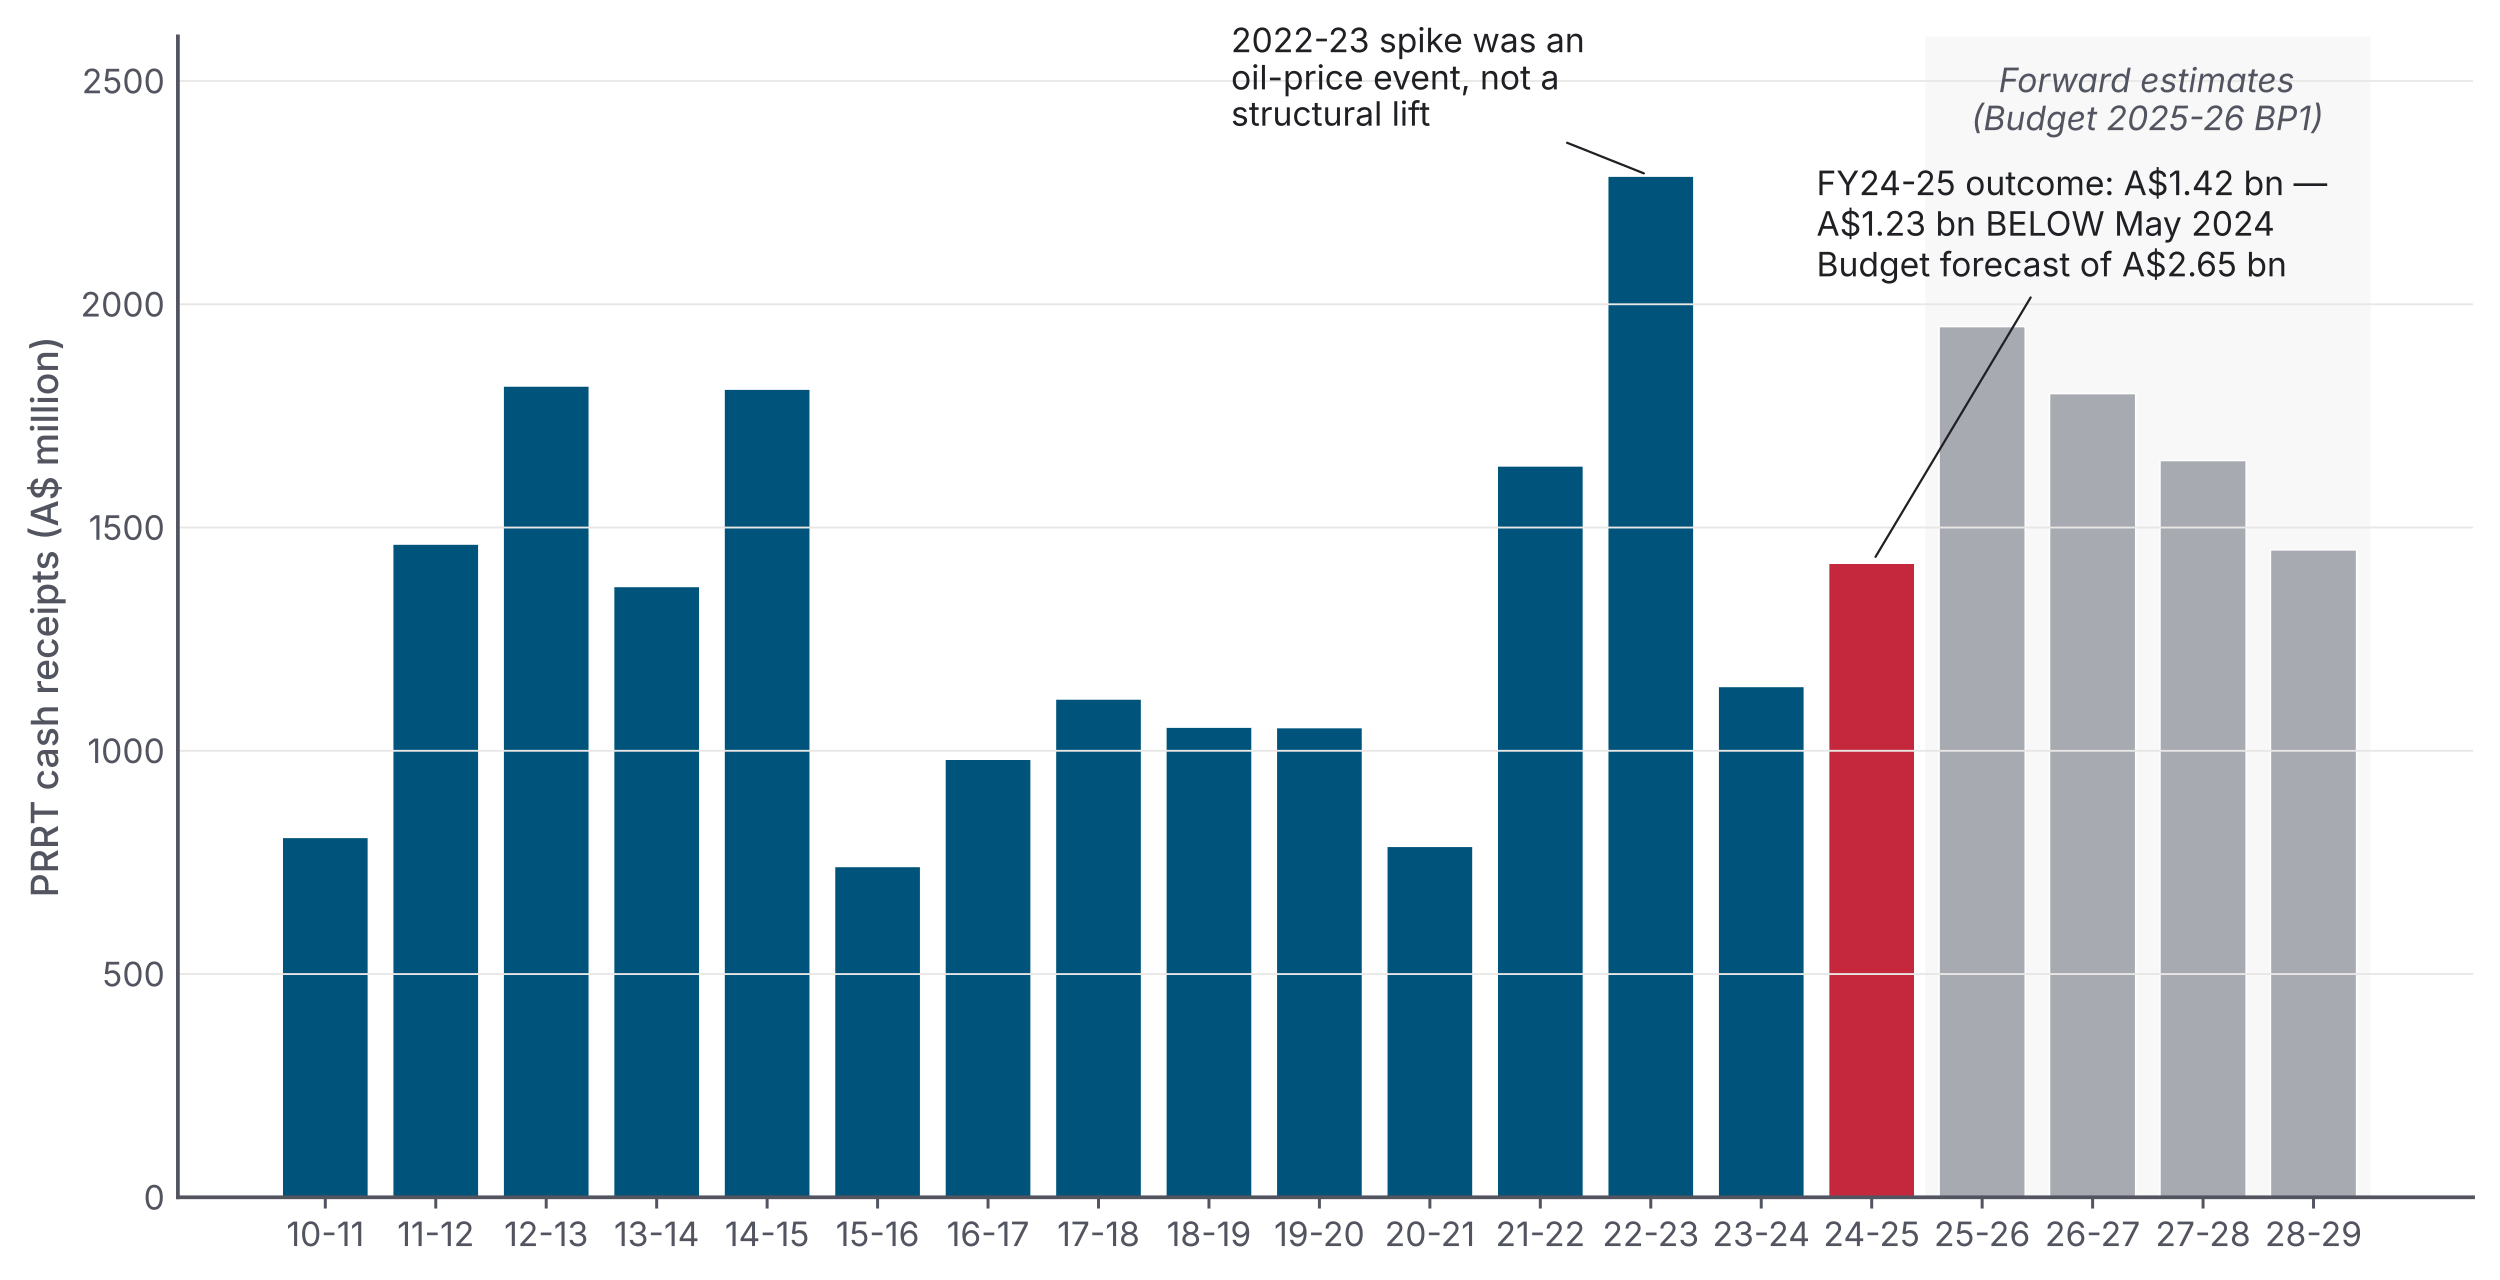
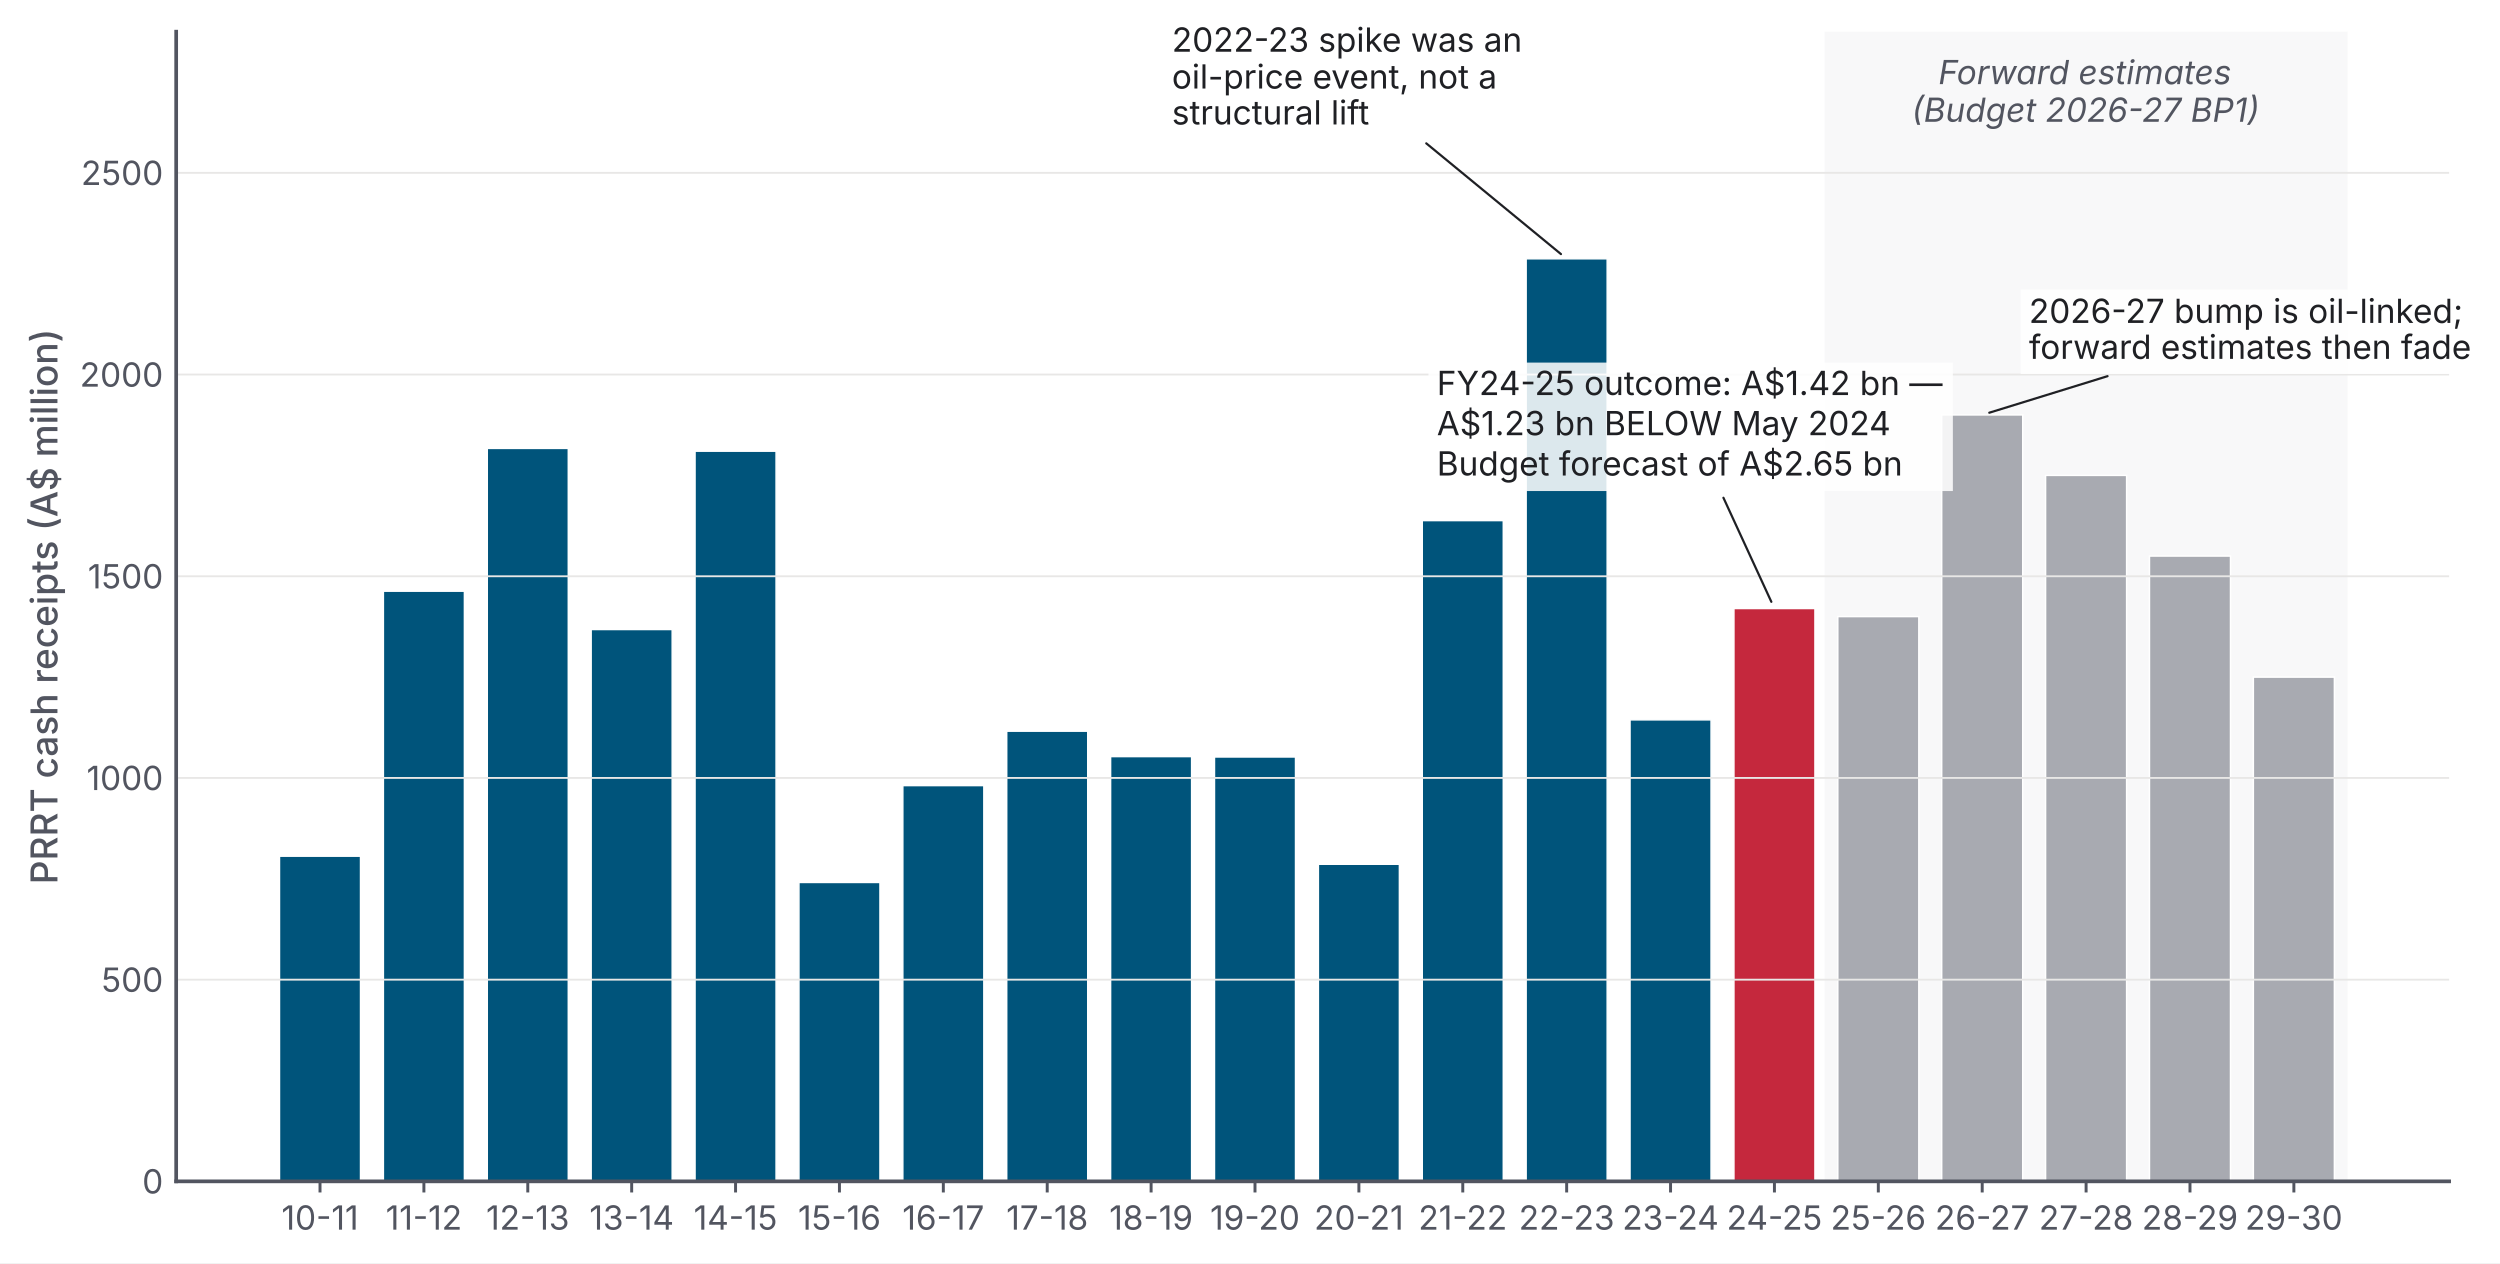
- <svg xmlns="http://www.w3.org/2000/svg" xmlns:xlink="http://www.w3.org/1999/xlink" width="668.575pt" height="342.274pt" viewBox="0 0 668.575 342.274" version="1.1">
+ <svg xmlns="http://www.w3.org/2000/svg" xmlns:xlink="http://www.w3.org/1999/xlink" width="675.112pt" height="341.101pt" viewBox="0 0 675.112 341.101" version="1.1">
  <defs>
    <style type="text/css">*{stroke-linejoin: round; stroke-linecap: butt}</style>
  </defs>
  <g id="figure_1">
    <g id="patch_1">
-       <path d="M 0 342.274 L 668.575 342.274 L 668.575 0 L 0 0 z " style="fill: #ffffff" />
+       <path d="M 0 341.101  L 675.112 341.101  L 675.112 0  L 0 0  z " style="fill: #ffffff" />
    </g>
    <g id="axes_1">
      <g id="patch_2">
-         <path d="M 47.575 320.19 L 661.375 320.19 L 661.375 9.726 L 47.575 9.726 z " style="fill: #ffffff" />
+         <path d="M 47.575 319.017  L 661.375 319.017  L 661.375 8.553  L 47.575 8.553  z " style="fill: #ffffff" />
      </g>
      <g id="patch_3">
-         <path d="M 515.318 320.19 L 633.475 320.19 L 633.475 9.726 L 515.318 9.726 z " clip-path="url(#p7b97b0ed03)" style="fill: #a8aab1; opacity: 0.08; stroke: #a8aab1; stroke-linejoin: miter" />
+         <path d="M 493.204 319.017  L 633.475 319.017  L 633.475 8.553  L 493.204 8.553  z " clip-path="url(#p0266d68eaa)" style="fill: #a8aab1; opacity: 0.08; stroke: #a8aab1; stroke-linejoin: miter" />
      </g>
      <g id="patch_4">
-         <path d="M 75.475 320.19 L 98.516 320.19 L 98.516 223.946 L 75.475 223.946 z " clip-path="url(#p7b97b0ed03)" style="fill: #00547b; stroke: #ffffff; stroke-width: 0.4; stroke-linejoin: miter" />
+         <path d="M 75.475 319.017  L 97.358 319.017  L 97.358 231.216  L 75.475 231.216  z " clip-path="url(#p0266d68eaa)" style="fill: #00547b; stroke: #ffffff; stroke-width: 0.4; stroke-linejoin: miter" />
      </g>
      <g id="patch_5">
-         <path d="M 105.015 320.19 L 128.056 320.19 L 128.056 145.494 L 105.015 145.494 z " clip-path="url(#p7b97b0ed03)" style="fill: #00547b; stroke: #ffffff; stroke-width: 0.4; stroke-linejoin: miter" />
+         <path d="M 103.53 319.017  L 125.412 319.017  L 125.412 159.645  L 103.53 159.645  z " clip-path="url(#p0266d68eaa)" style="fill: #00547b; stroke: #ffffff; stroke-width: 0.4; stroke-linejoin: miter" />
      </g>
      <g id="patch_6">
-         <path d="M 134.554 320.19 L 157.595 320.19 L 157.595 103.224 L 134.554 103.224 z " clip-path="url(#p7b97b0ed03)" style="fill: #00547b; stroke: #ffffff; stroke-width: 0.4; stroke-linejoin: miter" />
+         <path d="M 131.584 319.017  L 153.466 319.017  L 153.466 121.083  L 131.584 121.083  z " clip-path="url(#p0266d68eaa)" style="fill: #00547b; stroke: #ffffff; stroke-width: 0.4; stroke-linejoin: miter" />
      </g>
      <g id="patch_7">
-         <path d="M 164.094 320.19 L 187.135 320.19 L 187.135 156.838 L 164.094 156.838 z " clip-path="url(#p7b97b0ed03)" style="fill: #00547b; stroke: #ffffff; stroke-width: 0.4; stroke-linejoin: miter" />
+         <path d="M 159.638 319.017  L 181.521 319.017  L 181.521 169.994  L 159.638 169.994  z " clip-path="url(#p0266d68eaa)" style="fill: #00547b; stroke: #ffffff; stroke-width: 0.4; stroke-linejoin: miter" />
      </g>
      <g id="patch_8">
-         <path d="M 193.633 320.19 L 216.674 320.19 L 216.674 104.059 L 193.633 104.059 z " clip-path="url(#p7b97b0ed03)" style="fill: #00547b; stroke: #ffffff; stroke-width: 0.4; stroke-linejoin: miter" />
+         <path d="M 187.693 319.017  L 209.575 319.017  L 209.575 121.845  L 187.693 121.845  z " clip-path="url(#p0266d68eaa)" style="fill: #00547b; stroke: #ffffff; stroke-width: 0.4; stroke-linejoin: miter" />
      </g>
      <g id="patch_9">
-         <path d="M 223.173 320.19 L 246.213 320.19 L 246.213 231.708 L 223.173 231.708 z " clip-path="url(#p7b97b0ed03)" style="fill: #00547b; stroke: #ffffff; stroke-width: 0.4; stroke-linejoin: miter" />
+         <path d="M 215.747 319.017  L 237.629 319.017  L 237.629 238.296  L 215.747 238.296  z " clip-path="url(#p0266d68eaa)" style="fill: #00547b; stroke: #ffffff; stroke-width: 0.4; stroke-linejoin: miter" />
      </g>
      <g id="patch_10">
-         <path d="M 252.712 320.19 L 275.753 320.19 L 275.753 203.05 L 252.712 203.05 z " clip-path="url(#p7b97b0ed03)" style="fill: #00547b; stroke: #ffffff; stroke-width: 0.4; stroke-linejoin: miter" />
+         <path d="M 243.801 319.017  L 265.684 319.017  L 265.684 212.152  L 243.801 212.152  z " clip-path="url(#p0266d68eaa)" style="fill: #00547b; stroke: #ffffff; stroke-width: 0.4; stroke-linejoin: miter" />
      </g>
      <g id="patch_11">
-         <path d="M 282.252 320.19 L 305.292 320.19 L 305.292 186.929 L 282.252 186.929 z " clip-path="url(#p7b97b0ed03)" style="fill: #00547b; stroke: #ffffff; stroke-width: 0.4; stroke-linejoin: miter" />
+         <path d="M 271.856 319.017  L 293.738 319.017  L 293.738 197.446  L 271.856 197.446  z " clip-path="url(#p0266d68eaa)" style="fill: #00547b; stroke: #ffffff; stroke-width: 0.4; stroke-linejoin: miter" />
      </g>
      <g id="patch_12">
-         <path d="M 311.791 320.19 L 334.832 320.19 L 334.832 194.452 L 311.791 194.452 z " clip-path="url(#p7b97b0ed03)" style="fill: #00547b; stroke: #ffffff; stroke-width: 0.4; stroke-linejoin: miter" />
+         <path d="M 299.91 319.017  L 321.792 319.017  L 321.792 204.309  L 299.91 204.309  z " clip-path="url(#p0266d68eaa)" style="fill: #00547b; stroke: #ffffff; stroke-width: 0.4; stroke-linejoin: miter" />
      </g>
      <g id="patch_13">
-         <path d="M 341.33 320.19 L 364.371 320.19 L 364.371 194.572 L 341.33 194.572 z " clip-path="url(#p7b97b0ed03)" style="fill: #00547b; stroke: #ffffff; stroke-width: 0.4; stroke-linejoin: miter" />
+         <path d="M 327.964 319.017  L 349.847 319.017  L 349.847 204.418  L 327.964 204.418  z " clip-path="url(#p0266d68eaa)" style="fill: #00547b; stroke: #ffffff; stroke-width: 0.4; stroke-linejoin: miter" />
      </g>
      <g id="patch_14">
-         <path d="M 370.87 320.19 L 393.911 320.19 L 393.911 226.334 L 370.87 226.334 z " clip-path="url(#p7b97b0ed03)" style="fill: #00547b; stroke: #ffffff; stroke-width: 0.4; stroke-linejoin: miter" />
+         <path d="M 356.018 319.017  L 377.901 319.017  L 377.901 233.394  L 356.018 233.394  z " clip-path="url(#p0266d68eaa)" style="fill: #00547b; stroke: #ffffff; stroke-width: 0.4; stroke-linejoin: miter" />
      </g>
      <g id="patch_15">
-         <path d="M 400.409 320.19 L 423.45 320.19 L 423.45 124.598 L 400.409 124.598 z " clip-path="url(#p7b97b0ed03)" style="fill: #00547b; stroke: #ffffff; stroke-width: 0.4; stroke-linejoin: miter" />
+         <path d="M 384.073 319.017  L 405.955 319.017  L 405.955 140.582  L 384.073 140.582  z " clip-path="url(#p0266d68eaa)" style="fill: #00547b; stroke: #ffffff; stroke-width: 0.4; stroke-linejoin: miter" />
      </g>
      <g id="patch_16">
-         <path d="M 429.949 320.19 L 452.989 320.19 L 452.989 47.101 L 429.949 47.101 z " clip-path="url(#p7b97b0ed03)" style="fill: #00547b; stroke: #ffffff; stroke-width: 0.4; stroke-linejoin: miter" />
+         <path d="M 412.127 319.017  L 434.009 319.017  L 434.009 69.883  L 412.127 69.883  z " clip-path="url(#p0266d68eaa)" style="fill: #00547b; stroke: #ffffff; stroke-width: 0.4; stroke-linejoin: miter" />
      </g>
      <g id="patch_17">
-         <path d="M 459.488 320.19 L 482.529 320.19 L 482.529 183.586 L 459.488 183.586 z " clip-path="url(#p7b97b0ed03)" style="fill: #00547b; stroke: #ffffff; stroke-width: 0.4; stroke-linejoin: miter" />
+         <path d="M 440.181 319.017  L 462.064 319.017  L 462.064 194.396  L 440.181 194.396  z " clip-path="url(#p0266d68eaa)" style="fill: #00547b; stroke: #ffffff; stroke-width: 0.4; stroke-linejoin: miter" />
      </g>
      <g id="patch_18">
-         <path d="M 489.028 320.19 L 512.068 320.19 L 512.068 150.629 L 489.028 150.629 z " clip-path="url(#p7b97b0ed03)" style="fill: #c5283d; stroke: #ffffff; stroke-width: 0.4; stroke-linejoin: miter" />
+         <path d="M 468.236 319.017  L 490.118 319.017  L 490.118 164.33  L 468.236 164.33  z " clip-path="url(#p0266d68eaa)" style="fill: #c5283d; stroke: #ffffff; stroke-width: 0.4; stroke-linejoin: miter" />
      </g>
      <g id="patch_19">
-         <path d="M 518.567 320.19 L 541.608 320.19 L 541.608 87.342 L 518.567 87.342 z " clip-path="url(#p7b97b0ed03)" style="fill: #a8aab1; stroke: #ffffff; stroke-width: 0.4; stroke-linejoin: miter" />
+         <path d="M 496.29 319.017  L 518.172 319.017  L 518.172 166.508  L 496.29 166.508  z " clip-path="url(#p0266d68eaa)" style="fill: #a8aab1; stroke: #ffffff; stroke-width: 0.4; stroke-linejoin: miter" />
      </g>
      <g id="patch_20">
-         <path d="M 548.106 320.19 L 571.147 320.19 L 571.147 105.254 L 548.106 105.254 z " clip-path="url(#p7b97b0ed03)" style="fill: #a8aab1; stroke: #ffffff; stroke-width: 0.4; stroke-linejoin: miter" />
+         <path d="M 524.344 319.017  L 546.227 319.017  L 546.227 112.041  L 524.344 112.041  z " clip-path="url(#p0266d68eaa)" style="fill: #a8aab1; stroke: #ffffff; stroke-width: 0.4; stroke-linejoin: miter" />
      </g>
      <g id="patch_21">
-         <path d="M 577.646 320.19 L 600.687 320.19 L 600.687 123.165 L 577.646 123.165 z " clip-path="url(#p7b97b0ed03)" style="fill: #a8aab1; stroke: #ffffff; stroke-width: 0.4; stroke-linejoin: miter" />
+         <path d="M 552.399 319.017  L 574.281 319.017  L 574.281 128.381  L 552.399 128.381  z " clip-path="url(#p0266d68eaa)" style="fill: #a8aab1; stroke: #ffffff; stroke-width: 0.4; stroke-linejoin: miter" />
      </g>
      <g id="patch_22">
-         <path d="M 607.185 320.19 L 630.226 320.19 L 630.226 147.047 L 607.185 147.047 z " clip-path="url(#p7b97b0ed03)" style="fill: #a8aab1; stroke: #ffffff; stroke-width: 0.4; stroke-linejoin: miter" />
+         <path d="M 580.453 319.017  L 602.335 319.017  L 602.335 150.168  L 580.453 150.168  z " clip-path="url(#p0266d68eaa)" style="fill: #a8aab1; stroke: #ffffff; stroke-width: 0.4; stroke-linejoin: miter" />
+       </g>
+       <g id="patch_23">
+         <path d="M 608.507 319.017  L 630.389 319.017  L 630.389 182.849  L 608.507 182.849  z " clip-path="url(#p0266d68eaa)" style="fill: #a8aab1; stroke: #ffffff; stroke-width: 0.4; stroke-linejoin: miter" />
      </g>
      <g id="matplotlib.axis_1">
        <g id="xtick_1">
          <g id="line2d_1">
            <defs>
-               <path id="mf5db211cf1" d="M 0 0 L 0 3 " style="stroke: #525560; stroke-width: 0.8" />
+               <path id="mb848c5c83d" d="M 0 0  L 0 3  " style="stroke: #525560; stroke-width: 0.8" />
            </defs>
            <g>
-               <use xlink:href="#mf5db211cf1" x="86.996" y="320.19" style="fill: #525560; stroke: #525560; stroke-width: 0.8" />
+               <use xlink:href="#mb848c5c83d" x="86.417" y="319.017" style="fill: #525560; stroke: #525560; stroke-width: 0.8" />
            </g>
          </g>
          <g id="text_1">
-             <text style="font-size: 9px; font-family: 'Inter', 'Helvetica Neue', 'Helvetica', 'Arial', 'DejaVu Sans'; text-anchor: middle; fill: #525560" x="86.996" y="333.238" transform="rotate(-0 86.99585 333.2376)">10-11</text>
+             <text style="font-size: 9px; font-family: 'Inter', 'Helvetica Neue', 'Helvetica', 'Arial', 'DejaVu Sans'; text-anchor: middle; fill: #525560" x="86.417" y="332.064" transform="rotate(-0 86.41665 332.0645)">10-11</text>
          </g>
        </g>
        <g id="xtick_2">
          <g id="line2d_2">
            <g>
-               <use xlink:href="#mf5db211cf1" x="116.535" y="320.19" style="fill: #525560; stroke: #525560; stroke-width: 0.8" />
+               <use xlink:href="#mb848c5c83d" x="114.471" y="319.017" style="fill: #525560; stroke: #525560; stroke-width: 0.8" />
            </g>
          </g>
          <g id="text_2">
-             <text style="font-size: 9px; font-family: 'Inter', 'Helvetica Neue', 'Helvetica', 'Arial', 'DejaVu Sans'; text-anchor: middle; fill: #525560" x="116.535" y="333.238" transform="rotate(-0 116.5353 333.2376)">11-12</text>
+             <text style="font-size: 9px; font-family: 'Inter', 'Helvetica Neue', 'Helvetica', 'Arial', 'DejaVu Sans'; text-anchor: middle; fill: #525560" x="114.471" y="332.064" transform="rotate(-0 114.4709 332.0645)">11-12</text>
          </g>
        </g>
        <g id="xtick_3">
          <g id="line2d_3">
            <g>
-               <use xlink:href="#mf5db211cf1" x="146.075" y="320.19" style="fill: #525560; stroke: #525560; stroke-width: 0.8" />
+               <use xlink:href="#mb848c5c83d" x="142.525" y="319.017" style="fill: #525560; stroke: #525560; stroke-width: 0.8" />
            </g>
          </g>
          <g id="text_3">
-             <text style="font-size: 9px; font-family: 'Inter', 'Helvetica Neue', 'Helvetica', 'Arial', 'DejaVu Sans'; text-anchor: middle; fill: #525560" x="146.075" y="333.238" transform="rotate(-0 146.0747 333.2376)">12-13</text>
+             <text style="font-size: 9px; font-family: 'Inter', 'Helvetica Neue', 'Helvetica', 'Arial', 'DejaVu Sans'; text-anchor: middle; fill: #525560" x="142.525" y="332.064" transform="rotate(-0 142.5252 332.0645)">12-13</text>
          </g>
        </g>
        <g id="xtick_4">
          <g id="line2d_4">
            <g>
-               <use xlink:href="#mf5db211cf1" x="175.614" y="320.19" style="fill: #525560; stroke: #525560; stroke-width: 0.8" />
+               <use xlink:href="#mb848c5c83d" x="170.58" y="319.017" style="fill: #525560; stroke: #525560; stroke-width: 0.8" />
            </g>
          </g>
          <g id="text_4">
-             <text style="font-size: 9px; font-family: 'Inter', 'Helvetica Neue', 'Helvetica', 'Arial', 'DejaVu Sans'; text-anchor: middle; fill: #525560" x="175.614" y="333.238" transform="rotate(-0 175.6142 333.2376)">13-14</text>
+             <text style="font-size: 9px; font-family: 'Inter', 'Helvetica Neue', 'Helvetica', 'Arial', 'DejaVu Sans'; text-anchor: middle; fill: #525560" x="170.58" y="332.064" transform="rotate(-0 170.5795 332.0645)">13-14</text>
          </g>
        </g>
        <g id="xtick_5">
          <g id="line2d_5">
            <g>
-               <use xlink:href="#mf5db211cf1" x="205.154" y="320.19" style="fill: #525560; stroke: #525560; stroke-width: 0.8" />
+               <use xlink:href="#mb848c5c83d" x="198.634" y="319.017" style="fill: #525560; stroke: #525560; stroke-width: 0.8" />
            </g>
          </g>
          <g id="text_5">
-             <text style="font-size: 9px; font-family: 'Inter', 'Helvetica Neue', 'Helvetica', 'Arial', 'DejaVu Sans'; text-anchor: middle; fill: #525560" x="205.154" y="333.238" transform="rotate(-0 205.1536 333.2376)">14-15</text>
+             <text style="font-size: 9px; font-family: 'Inter', 'Helvetica Neue', 'Helvetica', 'Arial', 'DejaVu Sans'; text-anchor: middle; fill: #525560" x="198.634" y="332.064" transform="rotate(-0 198.6338 332.0645)">14-15</text>
          </g>
        </g>
        <g id="xtick_6">
          <g id="line2d_6">
            <g>
-               <use xlink:href="#mf5db211cf1" x="234.693" y="320.19" style="fill: #525560; stroke: #525560; stroke-width: 0.8" />
+               <use xlink:href="#mb848c5c83d" x="226.688" y="319.017" style="fill: #525560; stroke: #525560; stroke-width: 0.8" />
            </g>
          </g>
          <g id="text_6">
-             <text style="font-size: 9px; font-family: 'Inter', 'Helvetica Neue', 'Helvetica', 'Arial', 'DejaVu Sans'; text-anchor: middle; fill: #525560" x="234.693" y="333.238" transform="rotate(-0 234.693 333.2376)">15-16</text>
+             <text style="font-size: 9px; font-family: 'Inter', 'Helvetica Neue', 'Helvetica', 'Arial', 'DejaVu Sans'; text-anchor: middle; fill: #525560" x="226.688" y="332.064" transform="rotate(-0 226.6881 332.0645)">15-16</text>
          </g>
        </g>
        <g id="xtick_7">
          <g id="line2d_7">
            <g>
-               <use xlink:href="#mf5db211cf1" x="264.232" y="320.19" style="fill: #525560; stroke: #525560; stroke-width: 0.8" />
+               <use xlink:href="#mb848c5c83d" x="254.742" y="319.017" style="fill: #525560; stroke: #525560; stroke-width: 0.8" />
            </g>
          </g>
          <g id="text_7">
-             <text style="font-size: 9px; font-family: 'Inter', 'Helvetica Neue', 'Helvetica', 'Arial', 'DejaVu Sans'; text-anchor: middle; fill: #525560" x="264.232" y="333.238" transform="rotate(-0 264.2325 333.2376)">16-17</text>
+             <text style="font-size: 9px; font-family: 'Inter', 'Helvetica Neue', 'Helvetica', 'Arial', 'DejaVu Sans'; text-anchor: middle; fill: #525560" x="254.742" y="332.064" transform="rotate(-0 254.7424 332.0645)">16-17</text>
          </g>
        </g>
        <g id="xtick_8">
          <g id="line2d_8">
            <g>
-               <use xlink:href="#mf5db211cf1" x="293.772" y="320.19" style="fill: #525560; stroke: #525560; stroke-width: 0.8" />
+               <use xlink:href="#mb848c5c83d" x="282.797" y="319.017" style="fill: #525560; stroke: #525560; stroke-width: 0.8" />
            </g>
          </g>
          <g id="text_8">
-             <text style="font-size: 9px; font-family: 'Inter', 'Helvetica Neue', 'Helvetica', 'Arial', 'DejaVu Sans'; text-anchor: middle; fill: #525560" x="293.772" y="333.238" transform="rotate(-0 293.7719 333.2376)">17-18</text>
+             <text style="font-size: 9px; font-family: 'Inter', 'Helvetica Neue', 'Helvetica', 'Arial', 'DejaVu Sans'; text-anchor: middle; fill: #525560" x="282.797" y="332.064" transform="rotate(-0 282.7967 332.0645)">17-18</text>
          </g>
        </g>
        <g id="xtick_9">
          <g id="line2d_9">
            <g>
-               <use xlink:href="#mf5db211cf1" x="323.311" y="320.19" style="fill: #525560; stroke: #525560; stroke-width: 0.8" />
+               <use xlink:href="#mb848c5c83d" x="310.851" y="319.017" style="fill: #525560; stroke: #525560; stroke-width: 0.8" />
            </g>
          </g>
          <g id="text_9">
-             <text style="font-size: 9px; font-family: 'Inter', 'Helvetica Neue', 'Helvetica', 'Arial', 'DejaVu Sans'; text-anchor: middle; fill: #525560" x="323.311" y="333.238" transform="rotate(-0 323.3114 333.2376)">18-19</text>
+             <text style="font-size: 9px; font-family: 'Inter', 'Helvetica Neue', 'Helvetica', 'Arial', 'DejaVu Sans'; text-anchor: middle; fill: #525560" x="310.851" y="332.064" transform="rotate(-0 310.851 332.0645)">18-19</text>
          </g>
        </g>
        <g id="xtick_10">
          <g id="line2d_10">
            <g>
-               <use xlink:href="#mf5db211cf1" x="352.851" y="320.19" style="fill: #525560; stroke: #525560; stroke-width: 0.8" />
+               <use xlink:href="#mb848c5c83d" x="338.905" y="319.017" style="fill: #525560; stroke: #525560; stroke-width: 0.8" />
            </g>
          </g>
          <g id="text_10">
-             <text style="font-size: 9px; font-family: 'Inter', 'Helvetica Neue', 'Helvetica', 'Arial', 'DejaVu Sans'; text-anchor: middle; fill: #525560" x="352.851" y="333.238" transform="rotate(-0 352.8508 333.2376)">19-20</text>
+             <text style="font-size: 9px; font-family: 'Inter', 'Helvetica Neue', 'Helvetica', 'Arial', 'DejaVu Sans'; text-anchor: middle; fill: #525560" x="338.905" y="332.064" transform="rotate(-0 338.9053 332.0645)">19-20</text>
          </g>
        </g>
        <g id="xtick_11">
          <g id="line2d_11">
            <g>
-               <use xlink:href="#mf5db211cf1" x="382.39" y="320.19" style="fill: #525560; stroke: #525560; stroke-width: 0.8" />
+               <use xlink:href="#mb848c5c83d" x="366.96" y="319.017" style="fill: #525560; stroke: #525560; stroke-width: 0.8" />
            </g>
          </g>
          <g id="text_11">
-             <text style="font-size: 9px; font-family: 'Inter', 'Helvetica Neue', 'Helvetica', 'Arial', 'DejaVu Sans'; text-anchor: middle; fill: #525560" x="382.39" y="333.238" transform="rotate(-0 382.3902 333.2376)">20-21</text>
+             <text style="font-size: 9px; font-family: 'Inter', 'Helvetica Neue', 'Helvetica', 'Arial', 'DejaVu Sans'; text-anchor: middle; fill: #525560" x="366.96" y="332.064" transform="rotate(-0 366.9596 332.0645)">20-21</text>
          </g>
        </g>
        <g id="xtick_12">
          <g id="line2d_12">
            <g>
-               <use xlink:href="#mf5db211cf1" x="411.93" y="320.19" style="fill: #525560; stroke: #525560; stroke-width: 0.8" />
+               <use xlink:href="#mb848c5c83d" x="395.014" y="319.017" style="fill: #525560; stroke: #525560; stroke-width: 0.8" />
            </g>
          </g>
          <g id="text_12">
-             <text style="font-size: 9px; font-family: 'Inter', 'Helvetica Neue', 'Helvetica', 'Arial', 'DejaVu Sans'; text-anchor: middle; fill: #525560" x="411.93" y="333.238" transform="rotate(-0 411.9297 333.2376)">21-22</text>
+             <text style="font-size: 9px; font-family: 'Inter', 'Helvetica Neue', 'Helvetica', 'Arial', 'DejaVu Sans'; text-anchor: middle; fill: #525560" x="395.014" y="332.064" transform="rotate(-0 395.0139 332.0645)">21-22</text>
          </g>
        </g>
        <g id="xtick_13">
          <g id="line2d_13">
            <g>
-               <use xlink:href="#mf5db211cf1" x="441.469" y="320.19" style="fill: #525560; stroke: #525560; stroke-width: 0.8" />
+               <use xlink:href="#mb848c5c83d" x="423.068" y="319.017" style="fill: #525560; stroke: #525560; stroke-width: 0.8" />
            </g>
          </g>
          <g id="text_13">
-             <text style="font-size: 9px; font-family: 'Inter', 'Helvetica Neue', 'Helvetica', 'Arial', 'DejaVu Sans'; text-anchor: middle; fill: #525560" x="441.469" y="333.238" transform="rotate(-0 441.4691 333.2376)">22-23</text>
+             <text style="font-size: 9px; font-family: 'Inter', 'Helvetica Neue', 'Helvetica', 'Arial', 'DejaVu Sans'; text-anchor: middle; fill: #525560" x="423.068" y="332.064" transform="rotate(-0 423.0682 332.0645)">22-23</text>
          </g>
        </g>
        <g id="xtick_14">
          <g id="line2d_14">
            <g>
-               <use xlink:href="#mf5db211cf1" x="471.009" y="320.19" style="fill: #525560; stroke: #525560; stroke-width: 0.8" />
+               <use xlink:href="#mb848c5c83d" x="451.123" y="319.017" style="fill: #525560; stroke: #525560; stroke-width: 0.8" />
            </g>
          </g>
          <g id="text_14">
-             <text style="font-size: 9px; font-family: 'Inter', 'Helvetica Neue', 'Helvetica', 'Arial', 'DejaVu Sans'; text-anchor: middle; fill: #525560" x="471.009" y="333.238" transform="rotate(-0 471.0086 333.2376)">23-24</text>
+             <text style="font-size: 9px; font-family: 'Inter', 'Helvetica Neue', 'Helvetica', 'Arial', 'DejaVu Sans'; text-anchor: middle; fill: #525560" x="451.123" y="332.064" transform="rotate(-0 451.1225 332.0645)">23-24</text>
          </g>
        </g>
        <g id="xtick_15">
          <g id="line2d_15">
            <g>
-               <use xlink:href="#mf5db211cf1" x="500.548" y="320.19" style="fill: #525560; stroke: #525560; stroke-width: 0.8" />
+               <use xlink:href="#mb848c5c83d" x="479.177" y="319.017" style="fill: #525560; stroke: #525560; stroke-width: 0.8" />
            </g>
          </g>
          <g id="text_15">
-             <text style="font-size: 9px; font-family: 'Inter', 'Helvetica Neue', 'Helvetica', 'Arial', 'DejaVu Sans'; text-anchor: middle; fill: #525560" x="500.548" y="333.238" transform="rotate(-0 500.548 333.2376)">24-25</text>
+             <text style="font-size: 9px; font-family: 'Inter', 'Helvetica Neue', 'Helvetica', 'Arial', 'DejaVu Sans'; text-anchor: middle; fill: #525560" x="479.177" y="332.064" transform="rotate(-0 479.1768 332.0645)">24-25</text>
          </g>
        </g>
        <g id="xtick_16">
          <g id="line2d_16">
            <g>
-               <use xlink:href="#mf5db211cf1" x="530.087" y="320.19" style="fill: #525560; stroke: #525560; stroke-width: 0.8" />
+               <use xlink:href="#mb848c5c83d" x="507.231" y="319.017" style="fill: #525560; stroke: #525560; stroke-width: 0.8" />
            </g>
          </g>
          <g id="text_16">
-             <text style="font-size: 9px; font-family: 'Inter', 'Helvetica Neue', 'Helvetica', 'Arial', 'DejaVu Sans'; text-anchor: middle; fill: #525560" x="530.087" y="333.238" transform="rotate(-0 530.0874 333.2376)">25-26</text>
+             <text style="font-size: 9px; font-family: 'Inter', 'Helvetica Neue', 'Helvetica', 'Arial', 'DejaVu Sans'; text-anchor: middle; fill: #525560" x="507.231" y="332.064" transform="rotate(-0 507.2311 332.0645)">25-26</text>
          </g>
        </g>
        <g id="xtick_17">
          <g id="line2d_17">
            <g>
-               <use xlink:href="#mf5db211cf1" x="559.627" y="320.19" style="fill: #525560; stroke: #525560; stroke-width: 0.8" />
+               <use xlink:href="#mb848c5c83d" x="535.285" y="319.017" style="fill: #525560; stroke: #525560; stroke-width: 0.8" />
            </g>
          </g>
          <g id="text_17">
-             <text style="font-size: 9px; font-family: 'Inter', 'Helvetica Neue', 'Helvetica', 'Arial', 'DejaVu Sans'; text-anchor: middle; fill: #525560" x="559.627" y="333.238" transform="rotate(-0 559.6269 333.2376)">26-27</text>
+             <text style="font-size: 9px; font-family: 'Inter', 'Helvetica Neue', 'Helvetica', 'Arial', 'DejaVu Sans'; text-anchor: middle; fill: #525560" x="535.285" y="332.064" transform="rotate(-0 535.2854 332.0645)">26-27</text>
          </g>
        </g>
        <g id="xtick_18">
          <g id="line2d_18">
            <g>
-               <use xlink:href="#mf5db211cf1" x="589.166" y="320.19" style="fill: #525560; stroke: #525560; stroke-width: 0.8" />
+               <use xlink:href="#mb848c5c83d" x="563.34" y="319.017" style="fill: #525560; stroke: #525560; stroke-width: 0.8" />
            </g>
          </g>
          <g id="text_18">
-             <text style="font-size: 9px; font-family: 'Inter', 'Helvetica Neue', 'Helvetica', 'Arial', 'DejaVu Sans'; text-anchor: middle; fill: #525560" x="589.166" y="333.238" transform="rotate(-0 589.1663 333.2376)">27-28</text>
+             <text style="font-size: 9px; font-family: 'Inter', 'Helvetica Neue', 'Helvetica', 'Arial', 'DejaVu Sans'; text-anchor: middle; fill: #525560" x="563.34" y="332.064" transform="rotate(-0 563.3397 332.0645)">27-28</text>
          </g>
        </g>
        <g id="xtick_19">
          <g id="line2d_19">
            <g>
-               <use xlink:href="#mf5db211cf1" x="618.706" y="320.19" style="fill: #525560; stroke: #525560; stroke-width: 0.8" />
+               <use xlink:href="#mb848c5c83d" x="591.394" y="319.017" style="fill: #525560; stroke: #525560; stroke-width: 0.8" />
            </g>
          </g>
          <g id="text_19">
-             <text style="font-size: 9px; font-family: 'Inter', 'Helvetica Neue', 'Helvetica', 'Arial', 'DejaVu Sans'; text-anchor: middle; fill: #525560" x="618.706" y="333.238" transform="rotate(-0 618.7057 333.2376)">28-29</text>
+             <text style="font-size: 9px; font-family: 'Inter', 'Helvetica Neue', 'Helvetica', 'Arial', 'DejaVu Sans'; text-anchor: middle; fill: #525560" x="591.394" y="332.064" transform="rotate(-0 591.394 332.0645)">28-29</text>
+           </g>
+         </g>
+         <g id="xtick_20">
+           <g id="line2d_20">
+             <g>
+               <use xlink:href="#mb848c5c83d" x="619.448" y="319.017" style="fill: #525560; stroke: #525560; stroke-width: 0.8" />
+             </g>
+           </g>
+           <g id="text_20">
+             <text style="font-size: 9px; font-family: 'Inter', 'Helvetica Neue', 'Helvetica', 'Arial', 'DejaVu Sans'; text-anchor: middle; fill: #525560" x="619.448" y="332.064" transform="rotate(-0 619.4483 332.0645)">29-30</text>
          </g>
        </g>
      </g>
      <g id="matplotlib.axis_2">
        <g id="ytick_1">
-           <g id="line2d_20">
-             <path d="M 47.575 320.19 L 661.375 320.19 " clip-path="url(#p7b97b0ed03)" style="fill: none; stroke: #e8e7e6; stroke-width: 0.5; stroke-linecap: square" />
-           </g>
-           <g id="line2d_21" />
-           <g id="text_20">
-             <text style="font-size: 9px; font-family: 'Inter', 'Helvetica Neue', 'Helvetica', 'Arial', 'DejaVu Sans'; text-anchor: end; fill: #525560" x="44.075" y="323.464" transform="rotate(-0 44.07547 323.4639)">0</text>
+           <g id="line2d_21">
+             <path d="M 47.575 319.017  L 661.375 319.017  " clip-path="url(#p0266d68eaa)" style="fill: none; stroke: #e8e7e6; stroke-width: 0.5; stroke-linecap: square" />
+           </g>
+           <g id="line2d_22" />
+           <g id="text_21">
+             <text style="font-size: 9px; font-family: 'Inter', 'Helvetica Neue', 'Helvetica', 'Arial', 'DejaVu Sans'; text-anchor: end; fill: #525560" x="44.075" y="322.291" transform="rotate(-0 44.07547 322.2907)">0</text>
          </g>
        </g>
        <g id="ytick_2">
-           <g id="line2d_22">
-             <path d="M 47.575 260.486 L 661.375 260.486 " clip-path="url(#p7b97b0ed03)" style="fill: none; stroke: #e8e7e6; stroke-width: 0.5; stroke-linecap: square" />
-           </g>
-           <g id="line2d_23" />
-           <g id="text_21">
-             <text style="font-size: 9px; font-family: 'Inter', 'Helvetica Neue', 'Helvetica', 'Arial', 'DejaVu Sans'; text-anchor: end; fill: #525560" x="44.075" y="263.759" transform="rotate(-0 44.07547 263.7593)">500</text>
+           <g id="line2d_23">
+             <path d="M 47.575 264.55  L 661.375 264.55  " clip-path="url(#p0266d68eaa)" style="fill: none; stroke: #e8e7e6; stroke-width: 0.5; stroke-linecap: square" />
+           </g>
+           <g id="line2d_24" />
+           <g id="text_22">
+             <text style="font-size: 9px; font-family: 'Inter', 'Helvetica Neue', 'Helvetica', 'Arial', 'DejaVu Sans'; text-anchor: end; fill: #525560" x="44.075" y="267.823" transform="rotate(-0 44.07547 267.8234)">500</text>
          </g>
        </g>
        <g id="ytick_3">
-           <g id="line2d_24">
-             <path d="M 47.575 200.781 L 661.375 200.781 " clip-path="url(#p7b97b0ed03)" style="fill: none; stroke: #e8e7e6; stroke-width: 0.5; stroke-linecap: square" />
-           </g>
-           <g id="line2d_25" />
-           <g id="text_22">
-             <text style="font-size: 9px; font-family: 'Inter', 'Helvetica Neue', 'Helvetica', 'Arial', 'DejaVu Sans'; text-anchor: end; fill: #525560" x="44.075" y="204.055" transform="rotate(-0 44.07547 204.0546)">1000</text>
+           <g id="line2d_25">
+             <path d="M 47.575 210.082  L 661.375 210.082  " clip-path="url(#p0266d68eaa)" style="fill: none; stroke: #e8e7e6; stroke-width: 0.5; stroke-linecap: square" />
+           </g>
+           <g id="line2d_26" />
+           <g id="text_23">
+             <text style="font-size: 9px; font-family: 'Inter', 'Helvetica Neue', 'Helvetica', 'Arial', 'DejaVu Sans'; text-anchor: end; fill: #525560" x="44.075" y="213.356" transform="rotate(-0 44.07547 213.356)">1000</text>
          </g>
        </g>
        <g id="ytick_4">
-           <g id="line2d_26">
-             <path d="M 47.575 141.076 L 661.375 141.076 " clip-path="url(#p7b97b0ed03)" style="fill: none; stroke: #e8e7e6; stroke-width: 0.5; stroke-linecap: square" />
-           </g>
-           <g id="line2d_27" />
-           <g id="text_23">
-             <text style="font-size: 9px; font-family: 'Inter', 'Helvetica Neue', 'Helvetica', 'Arial', 'DejaVu Sans'; text-anchor: end; fill: #525560" x="44.075" y="144.35" transform="rotate(-0 44.07547 144.35)">1500</text>
+           <g id="line2d_27">
+             <path d="M 47.575 155.615  L 661.375 155.615  " clip-path="url(#p0266d68eaa)" style="fill: none; stroke: #e8e7e6; stroke-width: 0.5; stroke-linecap: square" />
+           </g>
+           <g id="line2d_28" />
+           <g id="text_24">
+             <text style="font-size: 9px; font-family: 'Inter', 'Helvetica Neue', 'Helvetica', 'Arial', 'DejaVu Sans'; text-anchor: end; fill: #525560" x="44.075" y="158.889" transform="rotate(-0 44.07547 158.8886)">1500</text>
          </g>
        </g>
        <g id="ytick_5">
-           <g id="line2d_28">
-             <path d="M 47.575 81.372 L 661.375 81.372 " clip-path="url(#p7b97b0ed03)" style="fill: none; stroke: #e8e7e6; stroke-width: 0.5; stroke-linecap: square" />
-           </g>
-           <g id="line2d_29" />
-           <g id="text_24">
-             <text style="font-size: 9px; font-family: 'Inter', 'Helvetica Neue', 'Helvetica', 'Arial', 'DejaVu Sans'; text-anchor: end; fill: #525560" x="44.075" y="84.645" transform="rotate(-0 44.07547 84.64541)">2000</text>
+           <g id="line2d_29">
+             <path d="M 47.575 101.148  L 661.375 101.148  " clip-path="url(#p0266d68eaa)" style="fill: none; stroke: #e8e7e6; stroke-width: 0.5; stroke-linecap: square" />
+           </g>
+           <g id="line2d_30" />
+           <g id="text_25">
+             <text style="font-size: 9px; font-family: 'Inter', 'Helvetica Neue', 'Helvetica', 'Arial', 'DejaVu Sans'; text-anchor: end; fill: #525560" x="44.075" y="104.421" transform="rotate(-0 44.07547 104.4213)">2000</text>
          </g>
        </g>
        <g id="ytick_6">
-           <g id="line2d_30">
-             <path d="M 47.575 21.667 L 661.375 21.667 " clip-path="url(#p7b97b0ed03)" style="fill: none; stroke: #e8e7e6; stroke-width: 0.5; stroke-linecap: square" />
-           </g>
-           <g id="line2d_31" />
-           <g id="text_25">
-             <text style="font-size: 9px; font-family: 'Inter', 'Helvetica Neue', 'Helvetica', 'Arial', 'DejaVu Sans'; text-anchor: end; fill: #525560" x="44.075" y="24.941" transform="rotate(-0 44.07547 24.9408)">2500</text>
-           </g>
-         </g>
-         <g id="text_26">
-           <text style="font-weight: 500; font-size: 10px; font-family: 'Inter', 'Helvetica Neue', 'Helvetica', 'Arial', 'DejaVu Sans'; text-anchor: middle; fill: #525560" x="15.511" y="164.958" transform="rotate(-90 15.51094 164.9581)">PRRT cash receipts (A$ million)</text>
-         </g>
-       </g>
-       <g id="patch_23">
-         <path d="M 47.575 320.19 L 47.575 9.726 " style="fill: none; stroke: #525560; stroke-linejoin: miter; stroke-linecap: square" />
+           <g id="line2d_31">
+             <path d="M 47.575 46.68  L 661.375 46.68  " clip-path="url(#p0266d68eaa)" style="fill: none; stroke: #e8e7e6; stroke-width: 0.5; stroke-linecap: square" />
+           </g>
+           <g id="line2d_32" />
+           <g id="text_26">
+             <text style="font-size: 9px; font-family: 'Inter', 'Helvetica Neue', 'Helvetica', 'Arial', 'DejaVu Sans'; text-anchor: end; fill: #525560" x="44.075" y="49.954" transform="rotate(-0 44.07547 49.95389)">2500</text>
+           </g>
+         </g>
+         <g id="text_27">
+           <text style="font-weight: 500; font-size: 10px; font-family: 'Inter', 'Helvetica Neue', 'Helvetica', 'Arial', 'DejaVu Sans'; text-anchor: middle; fill: #525560" x="15.511" y="163.785" transform="rotate(-90 15.51094 163.785)">PRRT cash receipts (A$ million)</text>
+         </g>
      </g>
      <g id="patch_24">
-         <path d="M 47.575 320.19 L 661.375 320.19 " style="fill: none; stroke: #525560; stroke-linejoin: miter; stroke-linecap: square" />
-       </g>
-       <g id="text_27">
-         <text style="font-style: italic; font-size: 9px; font-family: 'Inter', 'Helvetica Neue', 'Helvetica', 'Arial', 'DejaVu Sans'; fill: #525560" transform="translate(534.5027 24.63227)">Forward estimates</text>
-         <text style="font-style: italic; font-size: 9px; font-family: 'Inter', 'Helvetica Neue', 'Helvetica', 'Arial', 'DejaVu Sans'; fill: #525560" transform="translate(527.1487 34.80677)">(Budget 2025-26 BP1)</text>
+         <path d="M 47.575 319.017  L 47.575 8.553  " style="fill: none; stroke: #525560; stroke-linejoin: miter; stroke-linecap: square" />
      </g>
      <g id="patch_25">
-         <path d="M 419.094 38.187 Q 429.352 42.273 439.609 46.36 " style="fill: none; stroke: #1f2024; stroke-width: 0.6; stroke-linecap: round" />
+         <path d="M 47.575 319.017  L 661.375 319.017  " style="fill: none; stroke: #525560; stroke-linejoin: miter; stroke-linecap: square" />
      </g>
      <g id="text_28">
-         <text style="font-size: 9px; font-family: 'Inter', 'Helvetica Neue', 'Helvetica', 'Arial', 'DejaVu Sans'; fill: #1f2024" transform="translate(329.2192 13.96266)">2022-23 spike was an</text>
-         <text style="font-size: 9px; font-family: 'Inter', 'Helvetica Neue', 'Helvetica', 'Arial', 'DejaVu Sans'; fill: #1f2024" transform="translate(329.2192 23.91441)">oil-price event, not a</text>
-         <text style="font-size: 9px; font-family: 'Inter', 'Helvetica Neue', 'Helvetica', 'Arial', 'DejaVu Sans'; fill: #1f2024" transform="translate(329.2192 33.60797)">structural lift</text>
+         <text style="font-style: italic; font-size: 9px; font-family: 'Inter', 'Helvetica Neue', 'Helvetica', 'Arial', 'DejaVu Sans'; fill: #525560" transform="translate(523.4458 22.72591)">Forward estimates</text>
+         <text style="font-style: italic; font-size: 9px; font-family: 'Inter', 'Helvetica Neue', 'Helvetica', 'Arial', 'DejaVu Sans'; fill: #525560" transform="translate(516.2064 32.90041)">(Budget 2026-27 BP1)</text>
      </g>
      <g id="patch_26">
-         <path d="M 543.052 79.558 Q 522.313 114.236 501.574 148.913 " style="fill: none; stroke: #1f2024; stroke-width: 0.6; stroke-linecap: round" />
+         <path d="M 385.159 38.712  Q 403.342 53.663 421.525 68.614  " style="fill: none; stroke: #1f2024; stroke-width: 0.6; stroke-linecap: round" />
      </g>
      <g id="text_29">
-         <text style="font-size: 9px; font-family: 'Inter', 'Helvetica Neue', 'Helvetica', 'Arial', 'DejaVu Sans'; fill: #1f2024" transform="translate(485.7783 52.17655)">FY24-25 outcome: A$1.42 bn —</text>
-         <text style="font-size: 9px; font-family: 'Inter', 'Helvetica Neue', 'Helvetica', 'Arial', 'DejaVu Sans'; fill: #1f2024" transform="translate(485.7783 63.02099)">A$1.23 bn BELOW May 2024</text>
-         <text style="font-size: 9px; font-family: 'Inter', 'Helvetica Neue', 'Helvetica', 'Arial', 'DejaVu Sans'; fill: #1f2024" transform="translate(485.7783 73.90058)">Budget forecast of A$2.65 bn</text>
+         <text style="font-size: 9px; font-family: 'Inter', 'Helvetica Neue', 'Helvetica', 'Arial', 'DejaVu Sans'; fill: #1f2024" transform="translate(316.4619 13.96266)">2022-23 spike was an</text>
+         <text style="font-size: 9px; font-family: 'Inter', 'Helvetica Neue', 'Helvetica', 'Arial', 'DejaVu Sans'; fill: #1f2024" transform="translate(316.4619 23.91441)">oil-price event, not a</text>
+         <text style="font-size: 9px; font-family: 'Inter', 'Helvetica Neue', 'Helvetica', 'Arial', 'DejaVu Sans'; fill: #1f2024" transform="translate(316.4619 33.60797)">structural lift</text>
+       </g>
+       <g id="patch_27">
+         <path d="M 465.404 134.421  Q 471.873 148.468 478.341 162.515  " style="fill: none; stroke: #1f2024; stroke-width: 0.6; stroke-linecap: round" />
+       </g>
+       <g id="text_30">
+         <g id="patch_28">
+           <path d="M 385.75 132.602  L 527.36 132.602  L 527.36 97.914  L 385.75 97.914  z " style="fill: #ffffff; opacity: 0.86" />
+         </g>
+         <text style="font-size: 9px; font-family: 'Inter', 'Helvetica Neue', 'Helvetica', 'Arial', 'DejaVu Sans'; fill: #1f2024" transform="translate(388.0004 106.6858)">FY24-25 outcome: A$1.42 bn —</text>
+         <text style="font-size: 9px; font-family: 'Inter', 'Helvetica Neue', 'Helvetica', 'Arial', 'DejaVu Sans'; fill: #1f2024" transform="translate(388.0004 117.5303)">A$1.23 bn BELOW May 2024</text>
+         <text style="font-size: 9px; font-family: 'Inter', 'Helvetica Neue', 'Helvetica', 'Arial', 'DejaVu Sans'; fill: #1f2024" transform="translate(388.0004 128.4098)">Budget forecast of A$2.65 bn</text>
+       </g>
+       <g id="patch_29">
+         <path d="M 569.128 101.582  Q 553.163 106.516 537.198 111.45  " style="fill: none; stroke: #1f2024; stroke-width: 0.6; stroke-linecap: round" />
+       </g>
+       <g id="text_31">
+         <g id="patch_30">
+           <path d="M 545.66 100.993  L 670.162 100.993  L 670.162 78.2  L 545.66 78.2  z " style="fill: #ffffff; opacity: 0.86" />
+         </g>
+         <text style="font-size: 9px; font-family: 'Inter', 'Helvetica Neue', 'Helvetica', 'Arial', 'DejaVu Sans'; fill: #1f2024" transform="translate(547.9099 87.21256)">2026-27 bump is oil-linked;</text>
+         <text style="font-size: 9px; font-family: 'Inter', 'Helvetica Neue', 'Helvetica', 'Arial', 'DejaVu Sans'; fill: #1f2024" transform="translate(547.9099 96.90612)">forward estimates then fade</text>
      </g>
    </g>
  </g>
  <defs>
-     <clipPath id="p7b97b0ed03">
-       <rect x="47.575" y="9.726" width="613.8" height="310.464" />
+     <clipPath id="p0266d68eaa">
+       <rect x="47.575" y="8.553" width="613.8" height="310.464" />
    </clipPath>
  </defs>
</svg>
